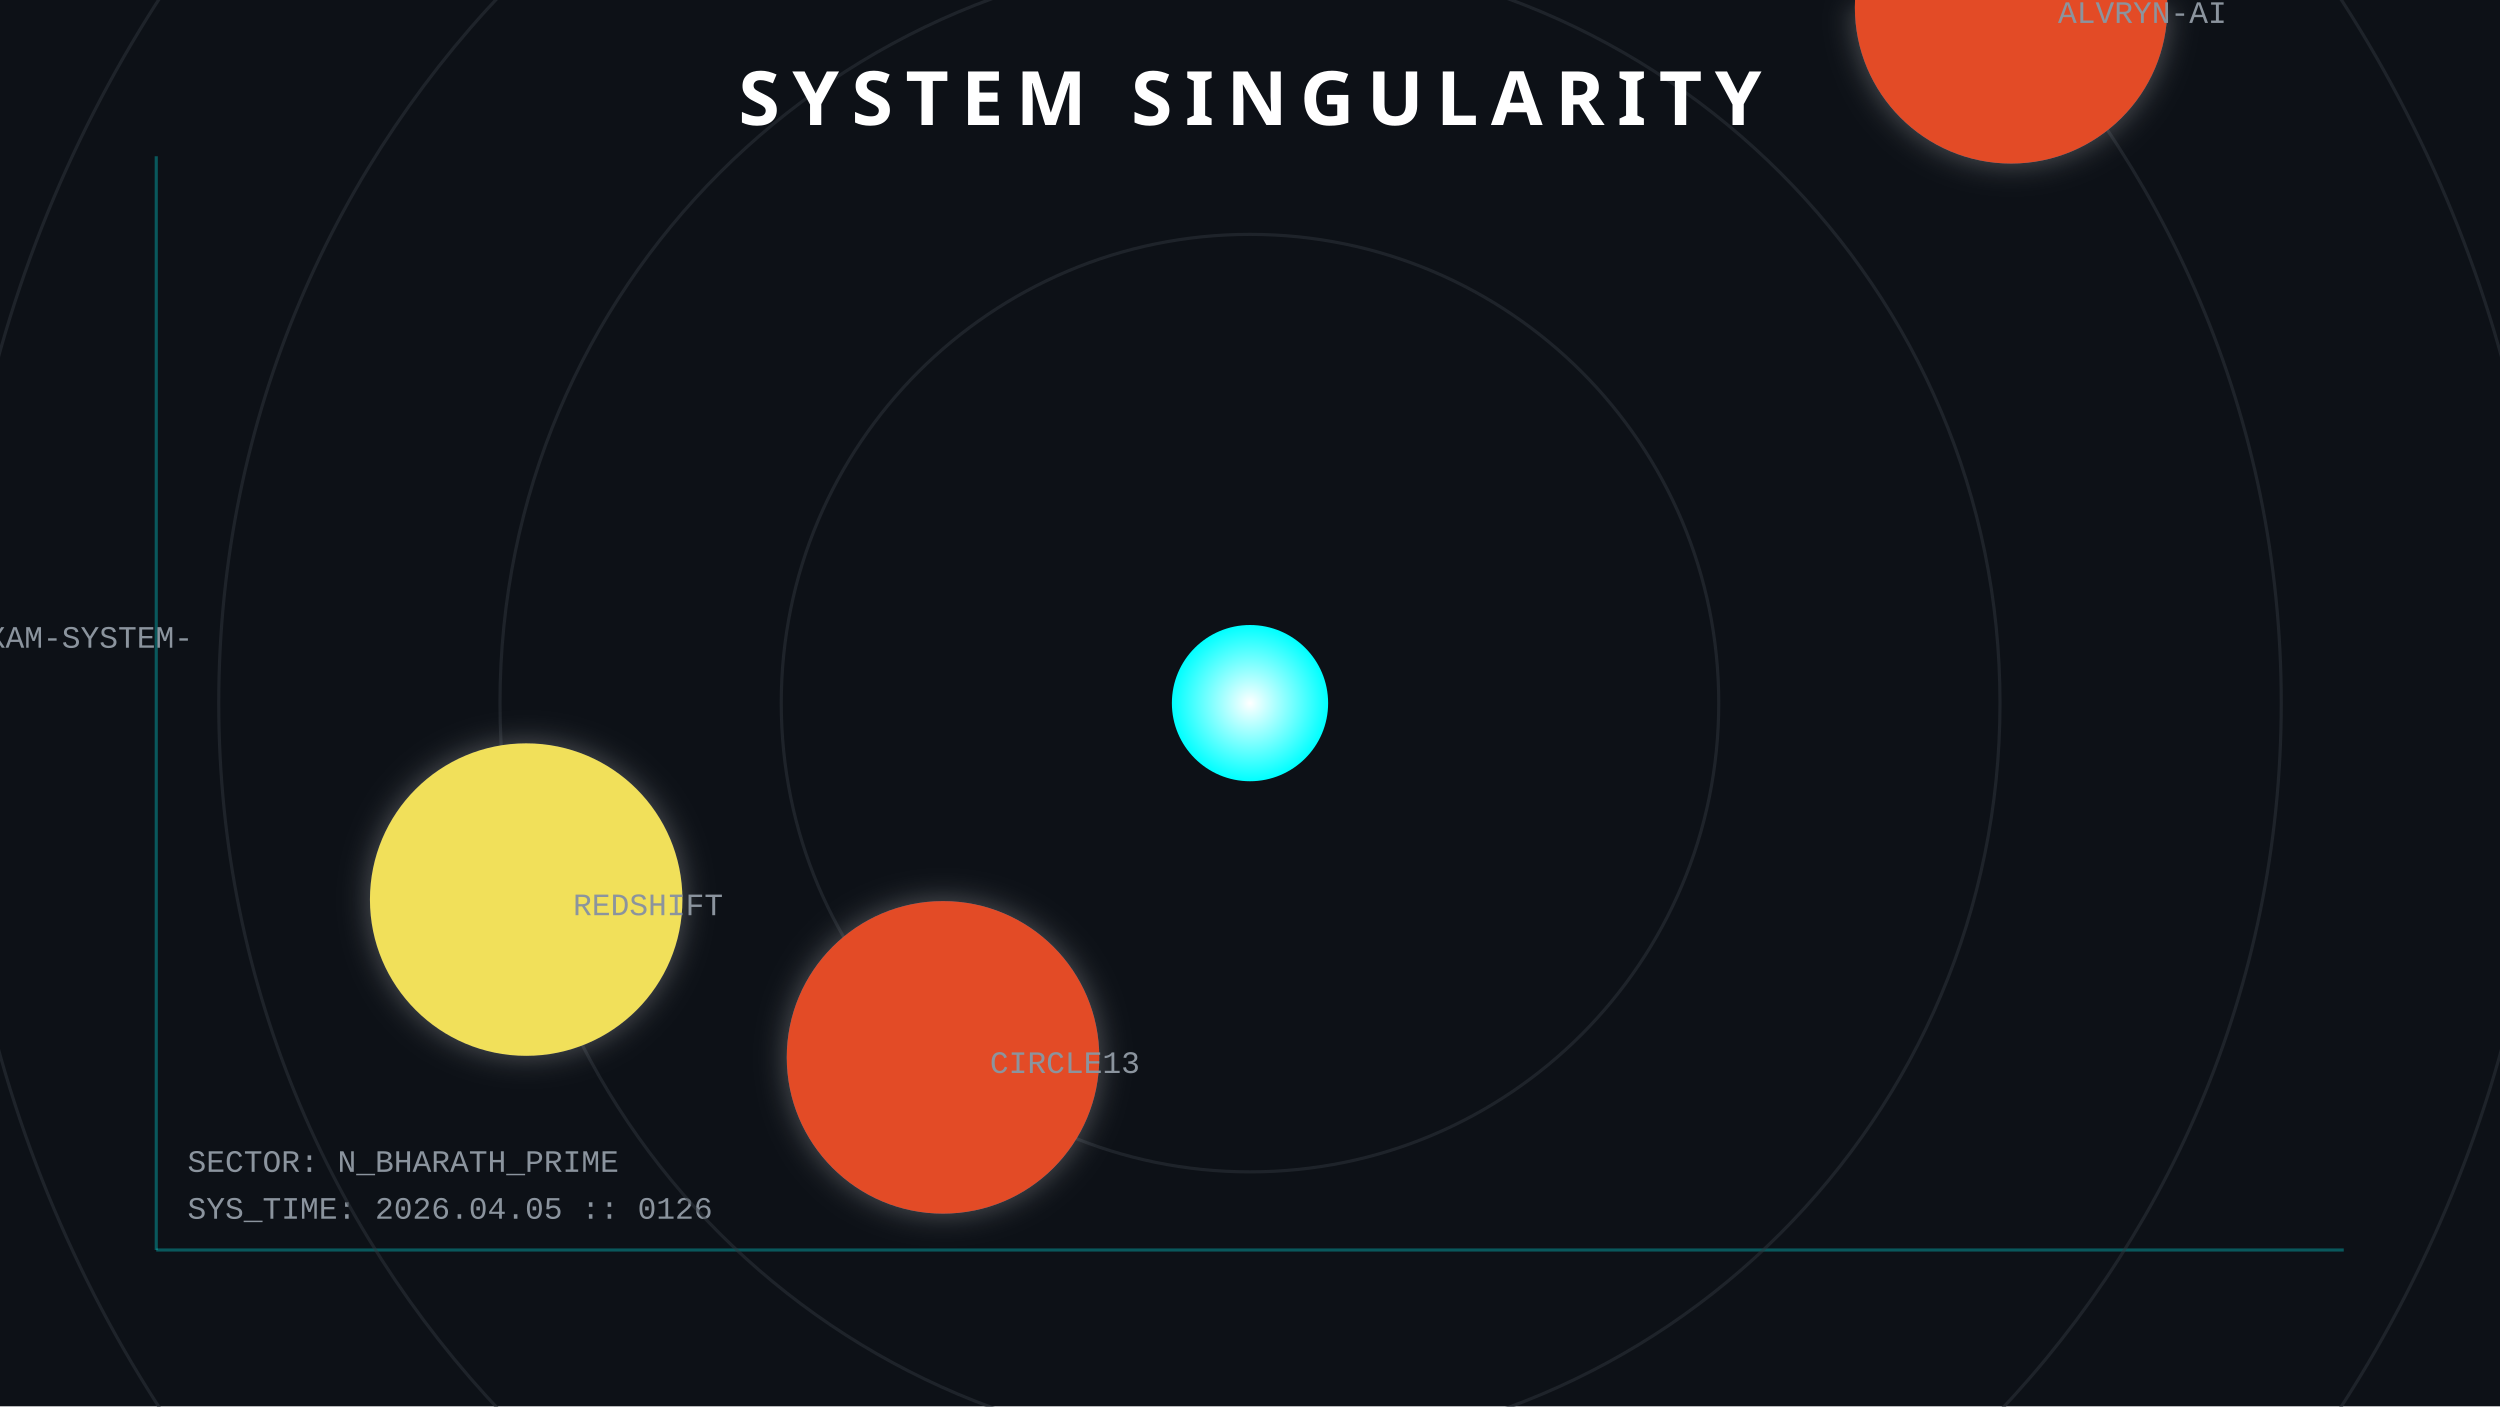
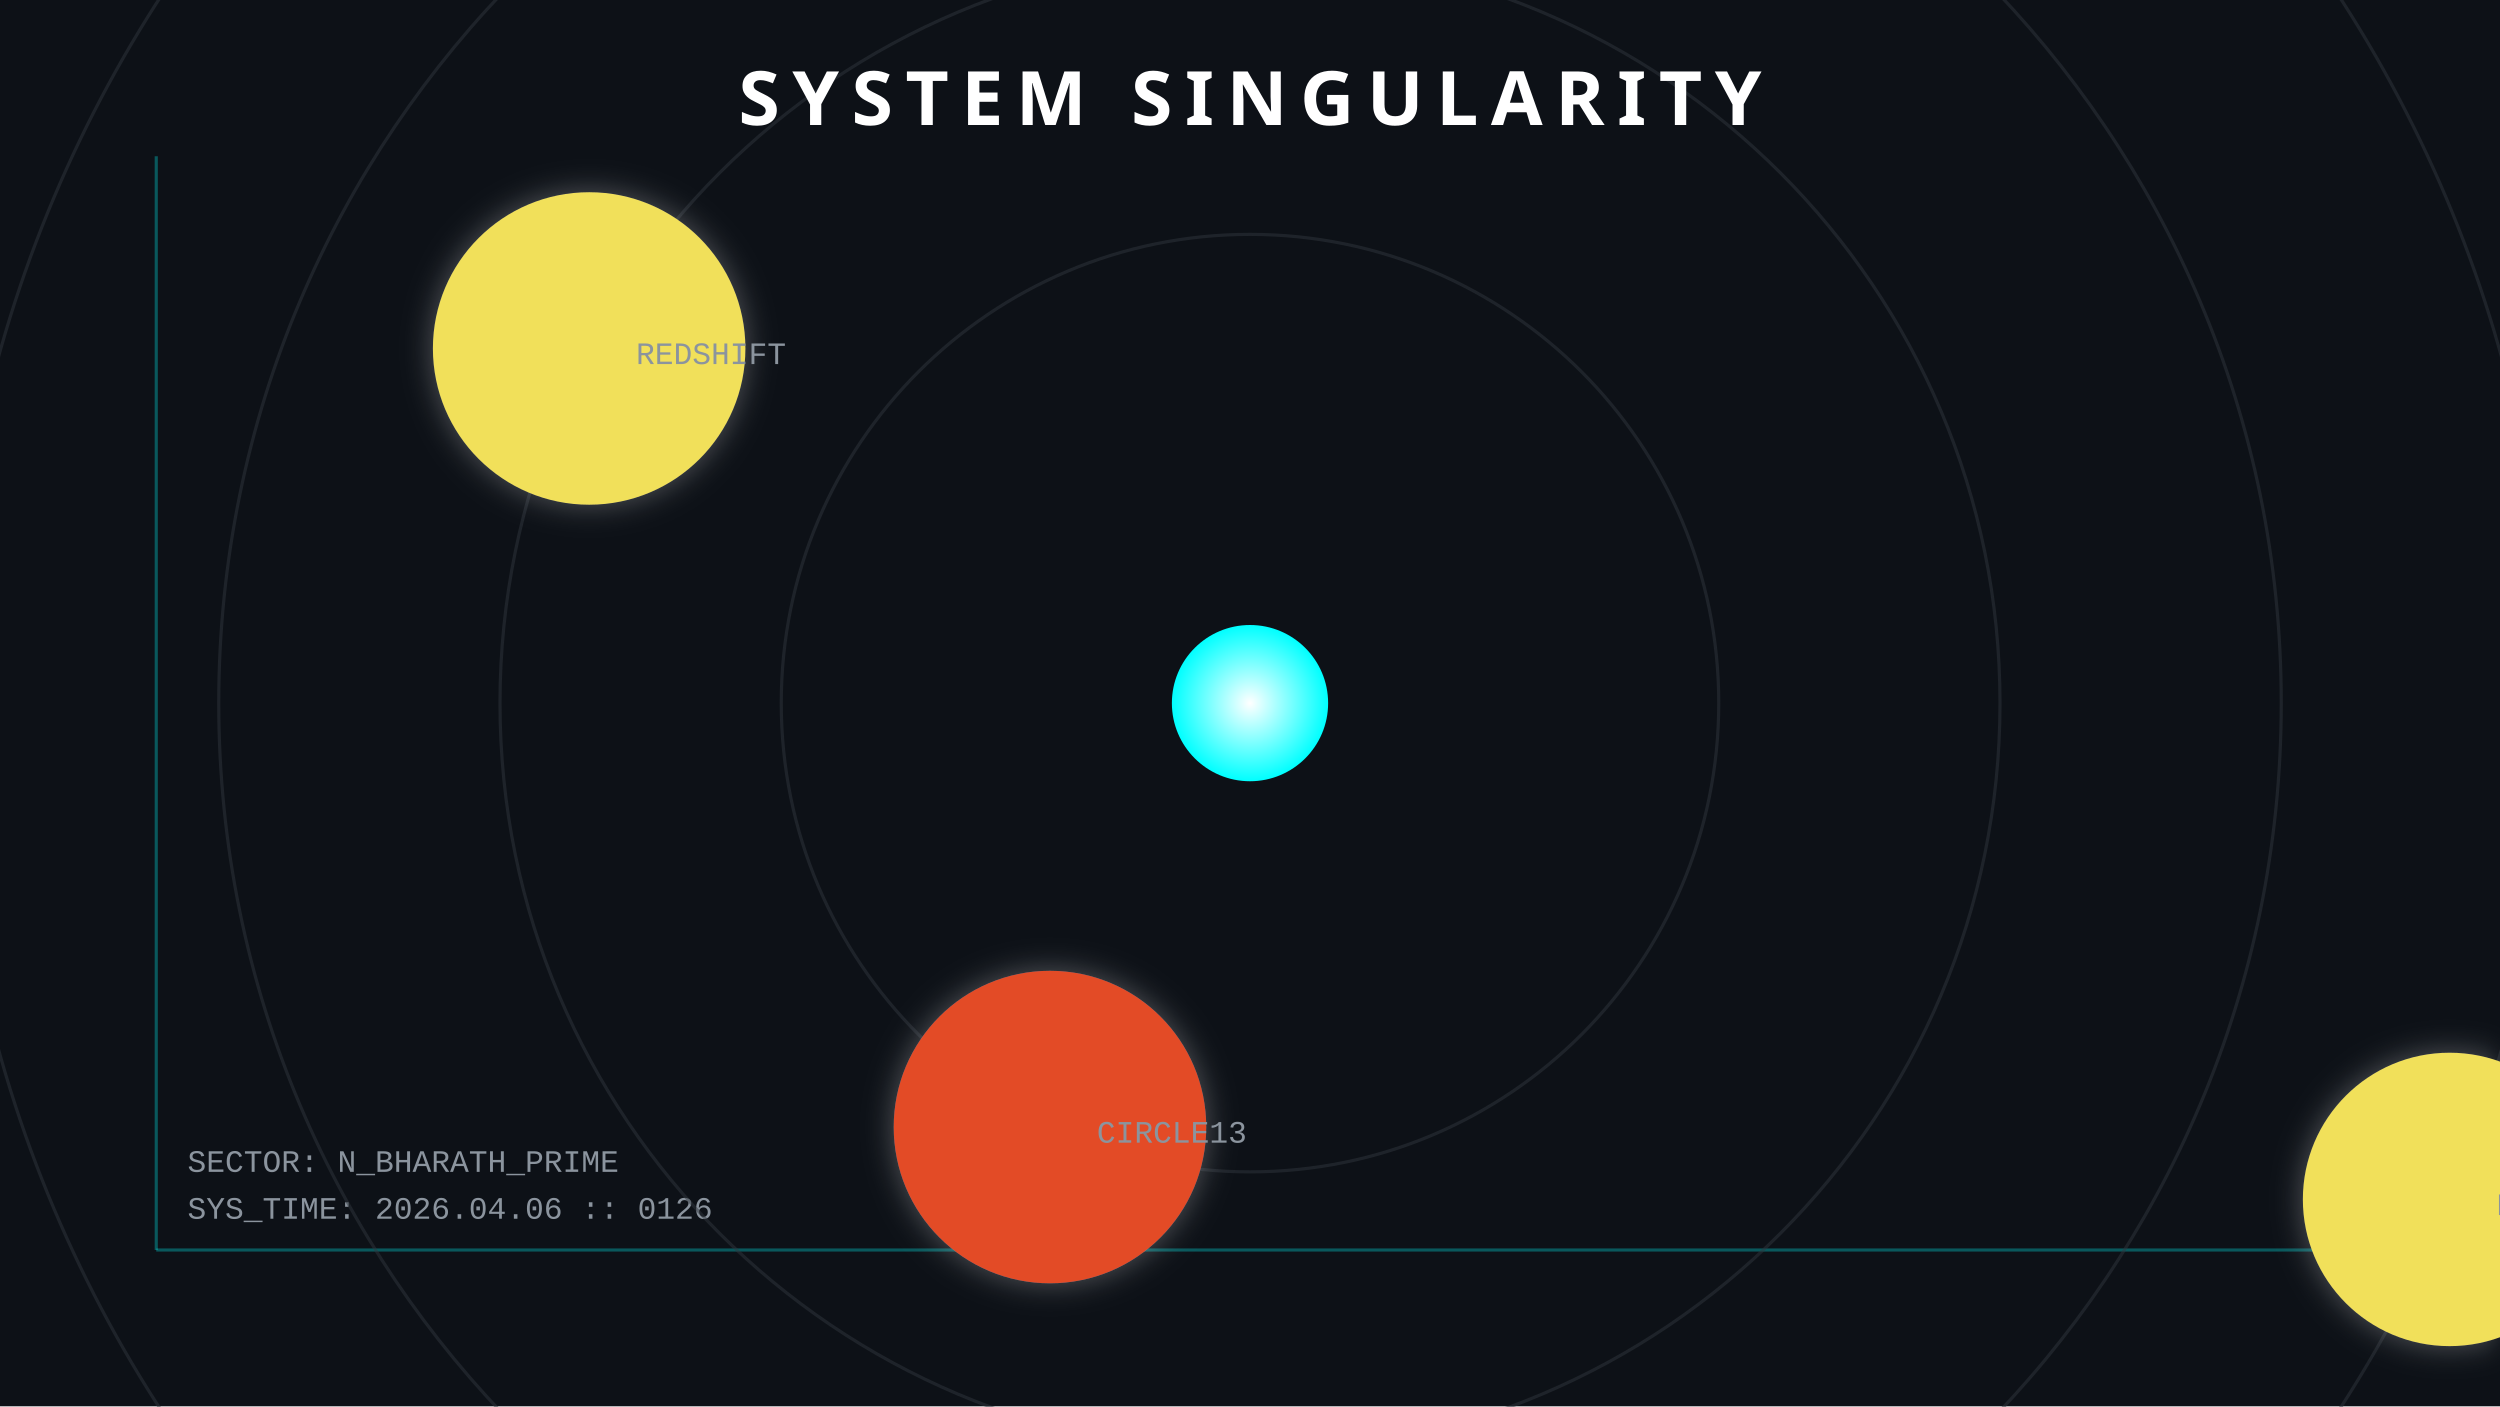
<svg xmlns="http://www.w3.org/2000/svg" width="800" height="450">
  <style>
        .orbit { fill: none; stroke: #30363d; stroke-width: 1; opacity: 0.5; }
        .planet { filter: drop-shadow(0 0 5px rgba(255,255,255,0.3)); }
        .text { font-family: 'Courier New', monospace; fill: #8b949e; font-size: 10px; }
        .title { font-family: sans-serif; fill: white; font-weight: bold; font-size: 24px; letter-spacing: 4px; }
        .hud-line { stroke: #00ffff; stroke-width: 1; opacity: 0.3; }
        
        /* ANIMATIONS */
        @keyframes pulse { 0% { r: 25; opacity: 0.8; } 50% { r: 30; opacity: 0.4; } 100% { r: 25; opacity: 0.8; } }
        .sun { animation: pulse 4s infinite; }
    </style>
  <rect width="100%" height="100%" fill="#0d1117" />
  <line x1="50" y1="50" x2="50" y2="400" class="hud-line" />
  <line x1="50" y1="400" x2="750" y2="400" class="hud-line" />
-   <text x="60" y="390" class="text">SYS_TIME: 2026.04.05 :: 0126</text>
+   <text x="60" y="390" class="text">SYS_TIME: 2026.04.06 :: 0126</text>
  <text x="60" y="375" class="text">SECTOR: N_BHARATH_PRIME</text>
  <circle cx="400" cy="225" r="25" fill="url(#grad1)" class="sun" />
  <defs>
    <radialGradient id="grad1" cx="50%" cy="50%" r="50%" fx="50%" fy="50%">
      <stop offset="0%" style="stop-color:white;stop-opacity:1" />
      <stop offset="100%" style="stop-color:#00ffff;stop-opacity:1" />
    </radialGradient>
  </defs>
  <circle cx="400" cy="225" r="150.0" class="orbit" />
-   <circle cx="301.766" cy="338.358" r="50" fill="#e34c26" class="planet" />
-   <text x="316.766" y="343.358" class="text" fill="white">CIRCLE13</text>
+   <circle cx="335.99" cy="360.657" r="50" fill="#e34c26" class="planet" />
+   <text x="350.99" y="365.657" class="text" fill="white">CIRCLE13</text>
  <circle cx="400" cy="225" r="240.0" class="orbit" />
-   <circle cx="168.38" cy="287.867" r="50" fill="#f1e05a" class="planet" />
-   <text x="183.38" y="292.867" class="text" fill="white">REDSHIFT</text>
+   <circle cx="188.529" cy="111.51" r="50" fill="#f1e05a" class="planet" />
+   <text x="203.529" y="116.51" class="text" fill="white">REDSHIFT</text>
  <circle cx="400" cy="225" r="330.0" class="orbit" />
-   <circle cx="643.556" cy="2.333" r="50" fill="#e34c26" class="planet" />
-   <text x="658.556" y="7.333" class="text" fill="white">ALVRYN-AI</text>
+   <circle cx="549.992" cy="-68.943" r="50" fill="#e34c26" class="planet" />
+   <text x="564.992" y="-63.943" class="text" fill="white">ALVRYN-AI</text>
  <circle cx="400" cy="225" r="415.422" class="orbit" />
-   <circle cx="441.67" cy="638.327" r="46.948" fill="#f1e05a" class="planet" />
-   <text x="456.67" y="643.327" class="text" fill="white">DRIFT-CIRCLE13</text>
+   <circle cx="783.866" cy="383.815" r="46.948" fill="#f1e05a" class="planet" />
+   <text x="798.866" y="388.815" class="text" fill="white">DRIFT-CIRCLE13</text>
  <circle cx="400" cy="225" r="461.81" class="orbit" />
-   <circle cx="-61.251" cy="202.288" r="20.925" fill="#2b7489" class="planet" />
-   <text x="-46.251" y="207.288" class="text" fill="white">DSATM-EXAM-SYSTEM-</text>
+   <circle cx="628.947" cy="626.063" r="20.925" fill="#2b7489" class="planet" />
+   <text x="643.947" y="631.063" class="text" fill="white">DSATM-EXAM-SYSTEM-</text>
  <circle cx="400" cy="225" r="504.858" class="orbit" />
-   <circle cx="32.19" cy="570.828" r="18.699" fill="#8b949e" class="planet" />
-   <text x="47.19" y="575.828" class="text" fill="white">NBHARATH1306</text>
+   <circle cx="856.042" cy="441.581" r="18.699" fill="#8b949e" class="planet" />
+   <text x="871.042" y="446.581" class="text" fill="white">NBHARATH1306</text>
  <circle cx="400" cy="225" r="547.091" class="orbit" />
-   <circle cx="241.335" cy="748.578" r="18.155" fill="#e34c26" class="planet" />
-   <text x="256.335" y="753.578" class="text" fill="white">WEBSITE-EQUDATOR-TRADING-PLATFORM</text>
+   <circle cx="924.812" cy="379.533" r="18.155" fill="#e34c26" class="planet" />
+   <text x="939.812" y="384.533" class="text" fill="white">WEBSITE-EQUDATOR-TRADING-PLATFORM</text>
  <circle cx="400" cy="225" r="577.923" class="orbit" />
-   <circle cx="238.585" cy="-329.923" r="10.555" fill="#8b949e" class="planet" />
-   <text x="253.585" y="-324.923" class="text" fill="white">FLASK</text>
+   <circle cx="349.945" cy="-350.751" r="10.555" fill="#8b949e" class="planet" />
+   <text x="364.945" y="-345.751" class="text" fill="white">FLASK</text>
  <circle cx="400" cy="225" r="608.196" class="orbit" />
-   <circle cx="-167.877" cy="7.243" r="10.182" fill="#8b949e" class="planet" />
-   <text x="-152.877" y="12.243" class="text" fill="white">HCF-INTERNSHIP</text>
+   <circle cx="34.151" cy="-260.857" r="10.182" fill="#8b949e" class="planet" />
+   <text x="49.151" y="-255.857" class="text" fill="white">HCF-INTERNSHIP</text>
  <circle cx="400" cy="225" r="637.065" class="orbit" />
-   <circle cx="506.795" cy="853.05" r="9.246" fill="#8b949e" class="planet" />
+   <circle cx="851.109" cy="-224.836" r="9.246" fill="#8b949e" class="planet" />
  <text x="400" y="40" text-anchor="middle" class="title">SYSTEM SINGULARITY</text>
</svg>
